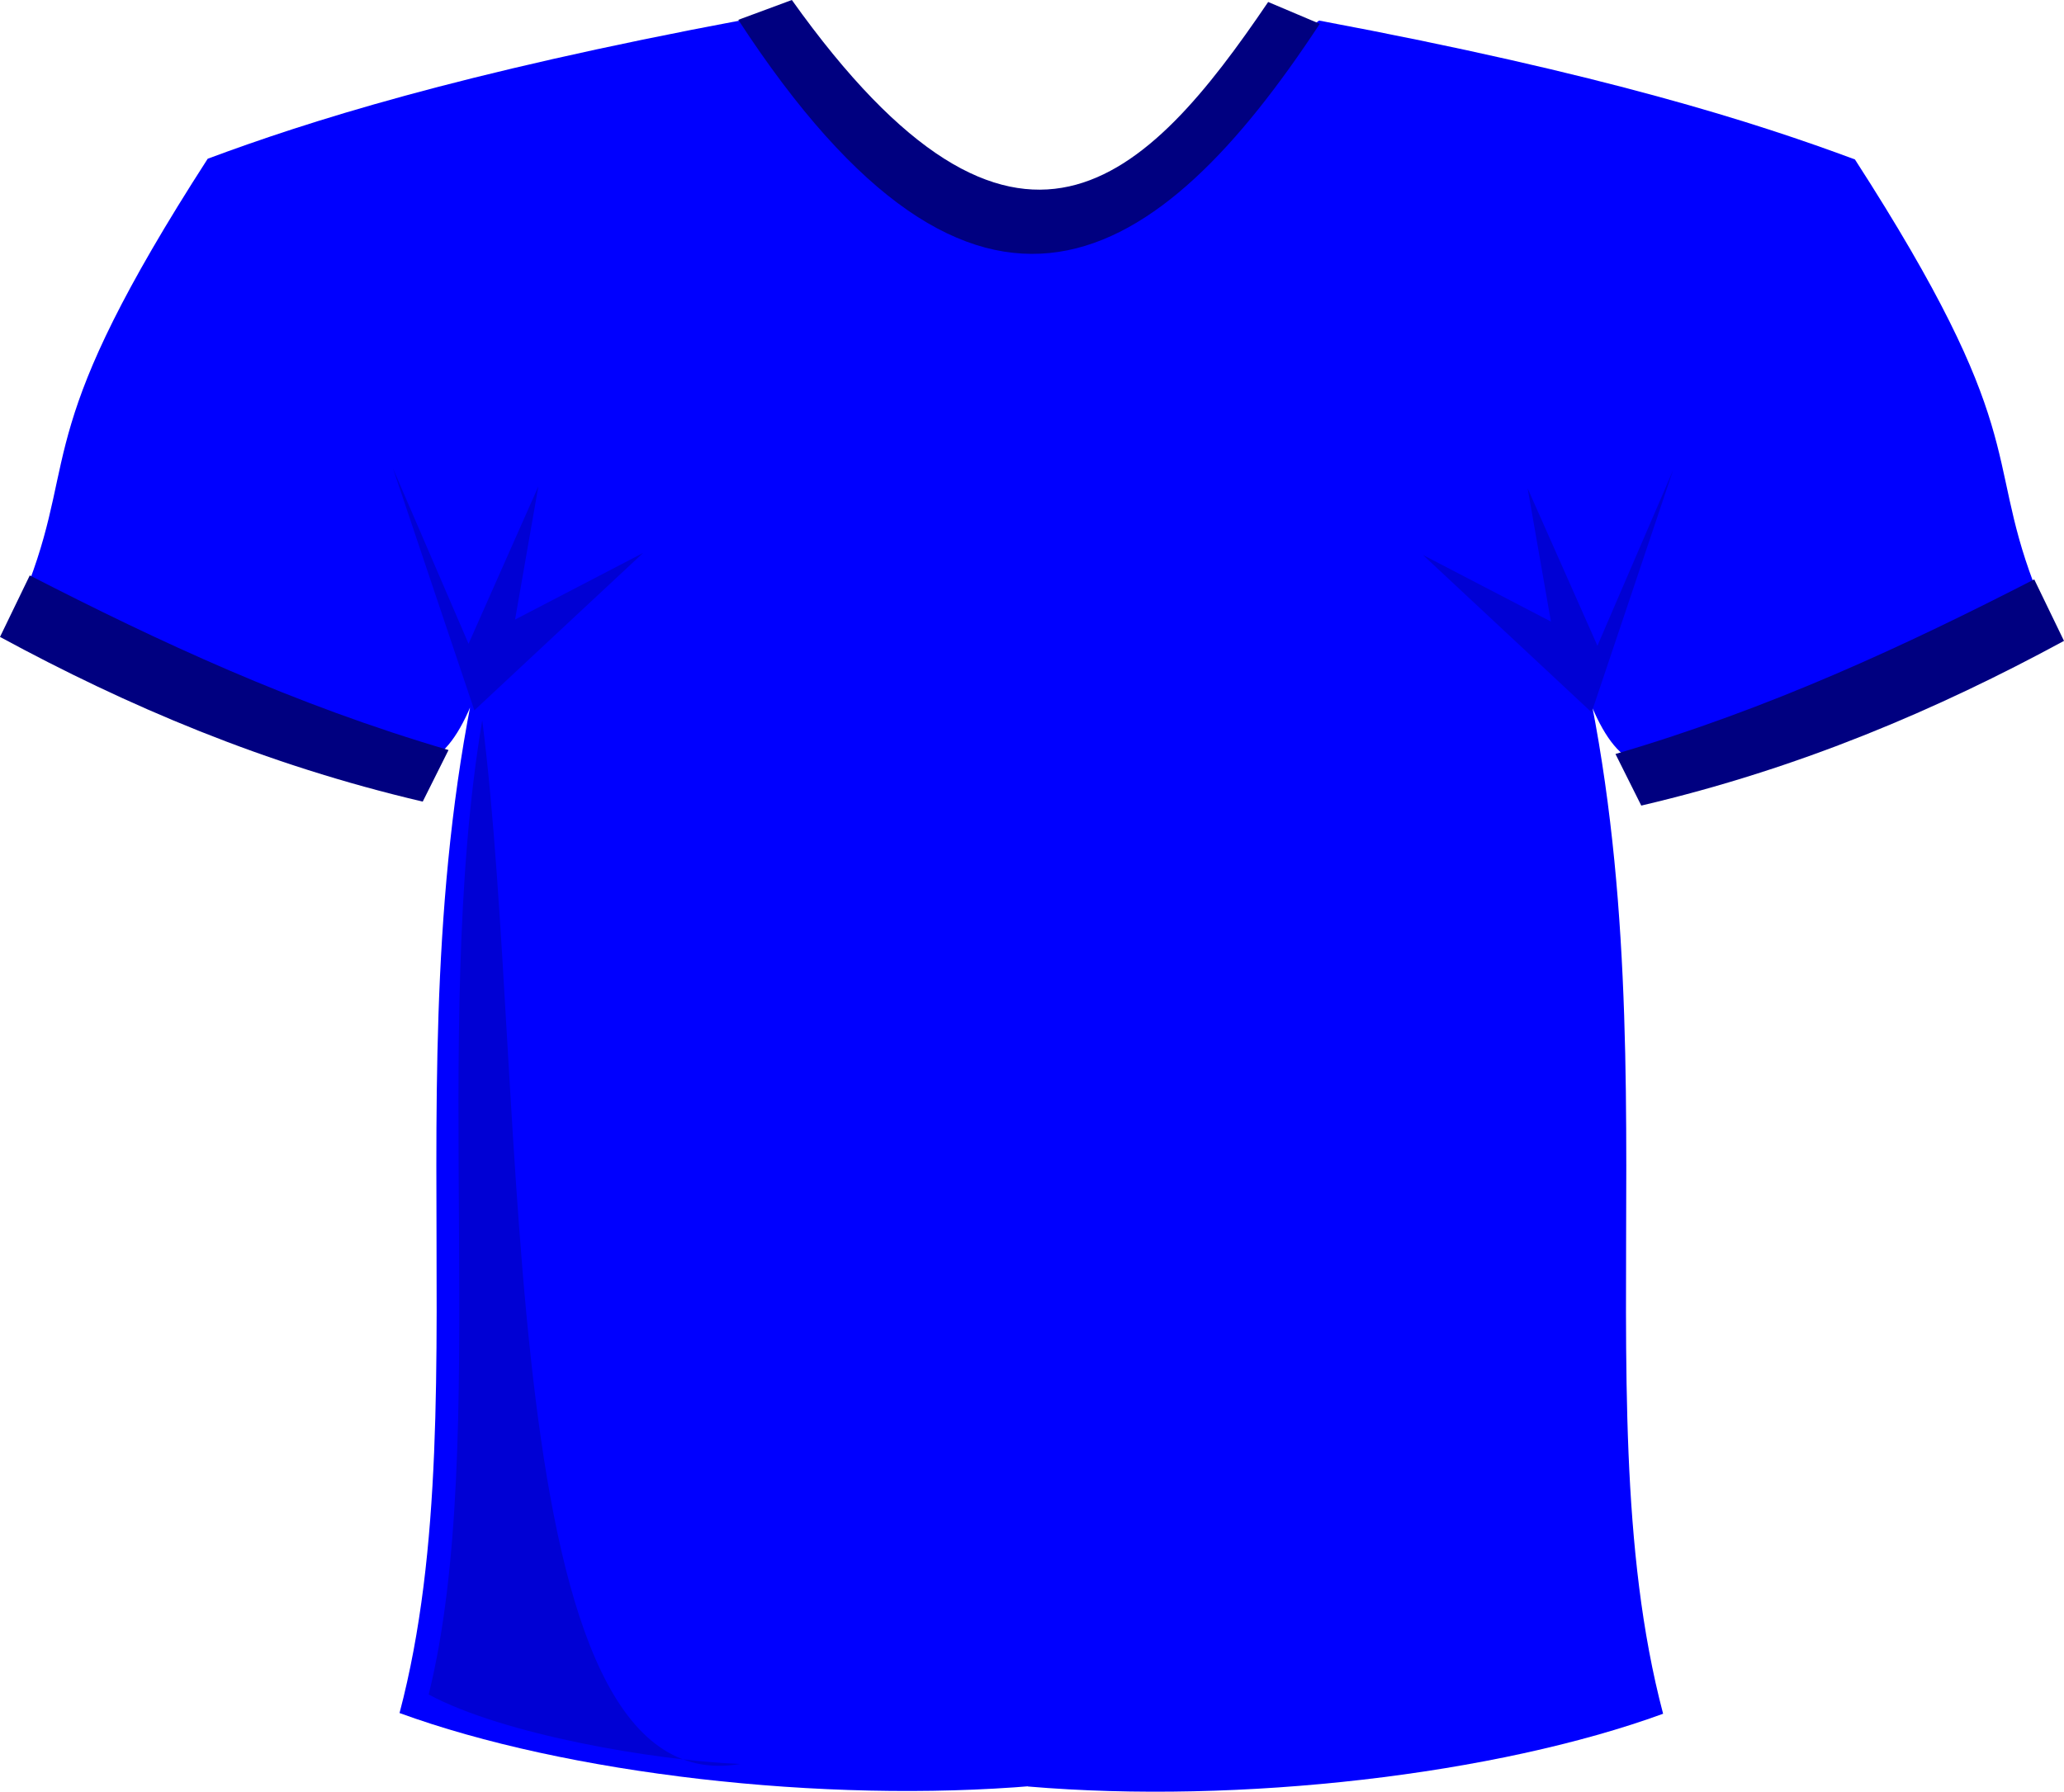
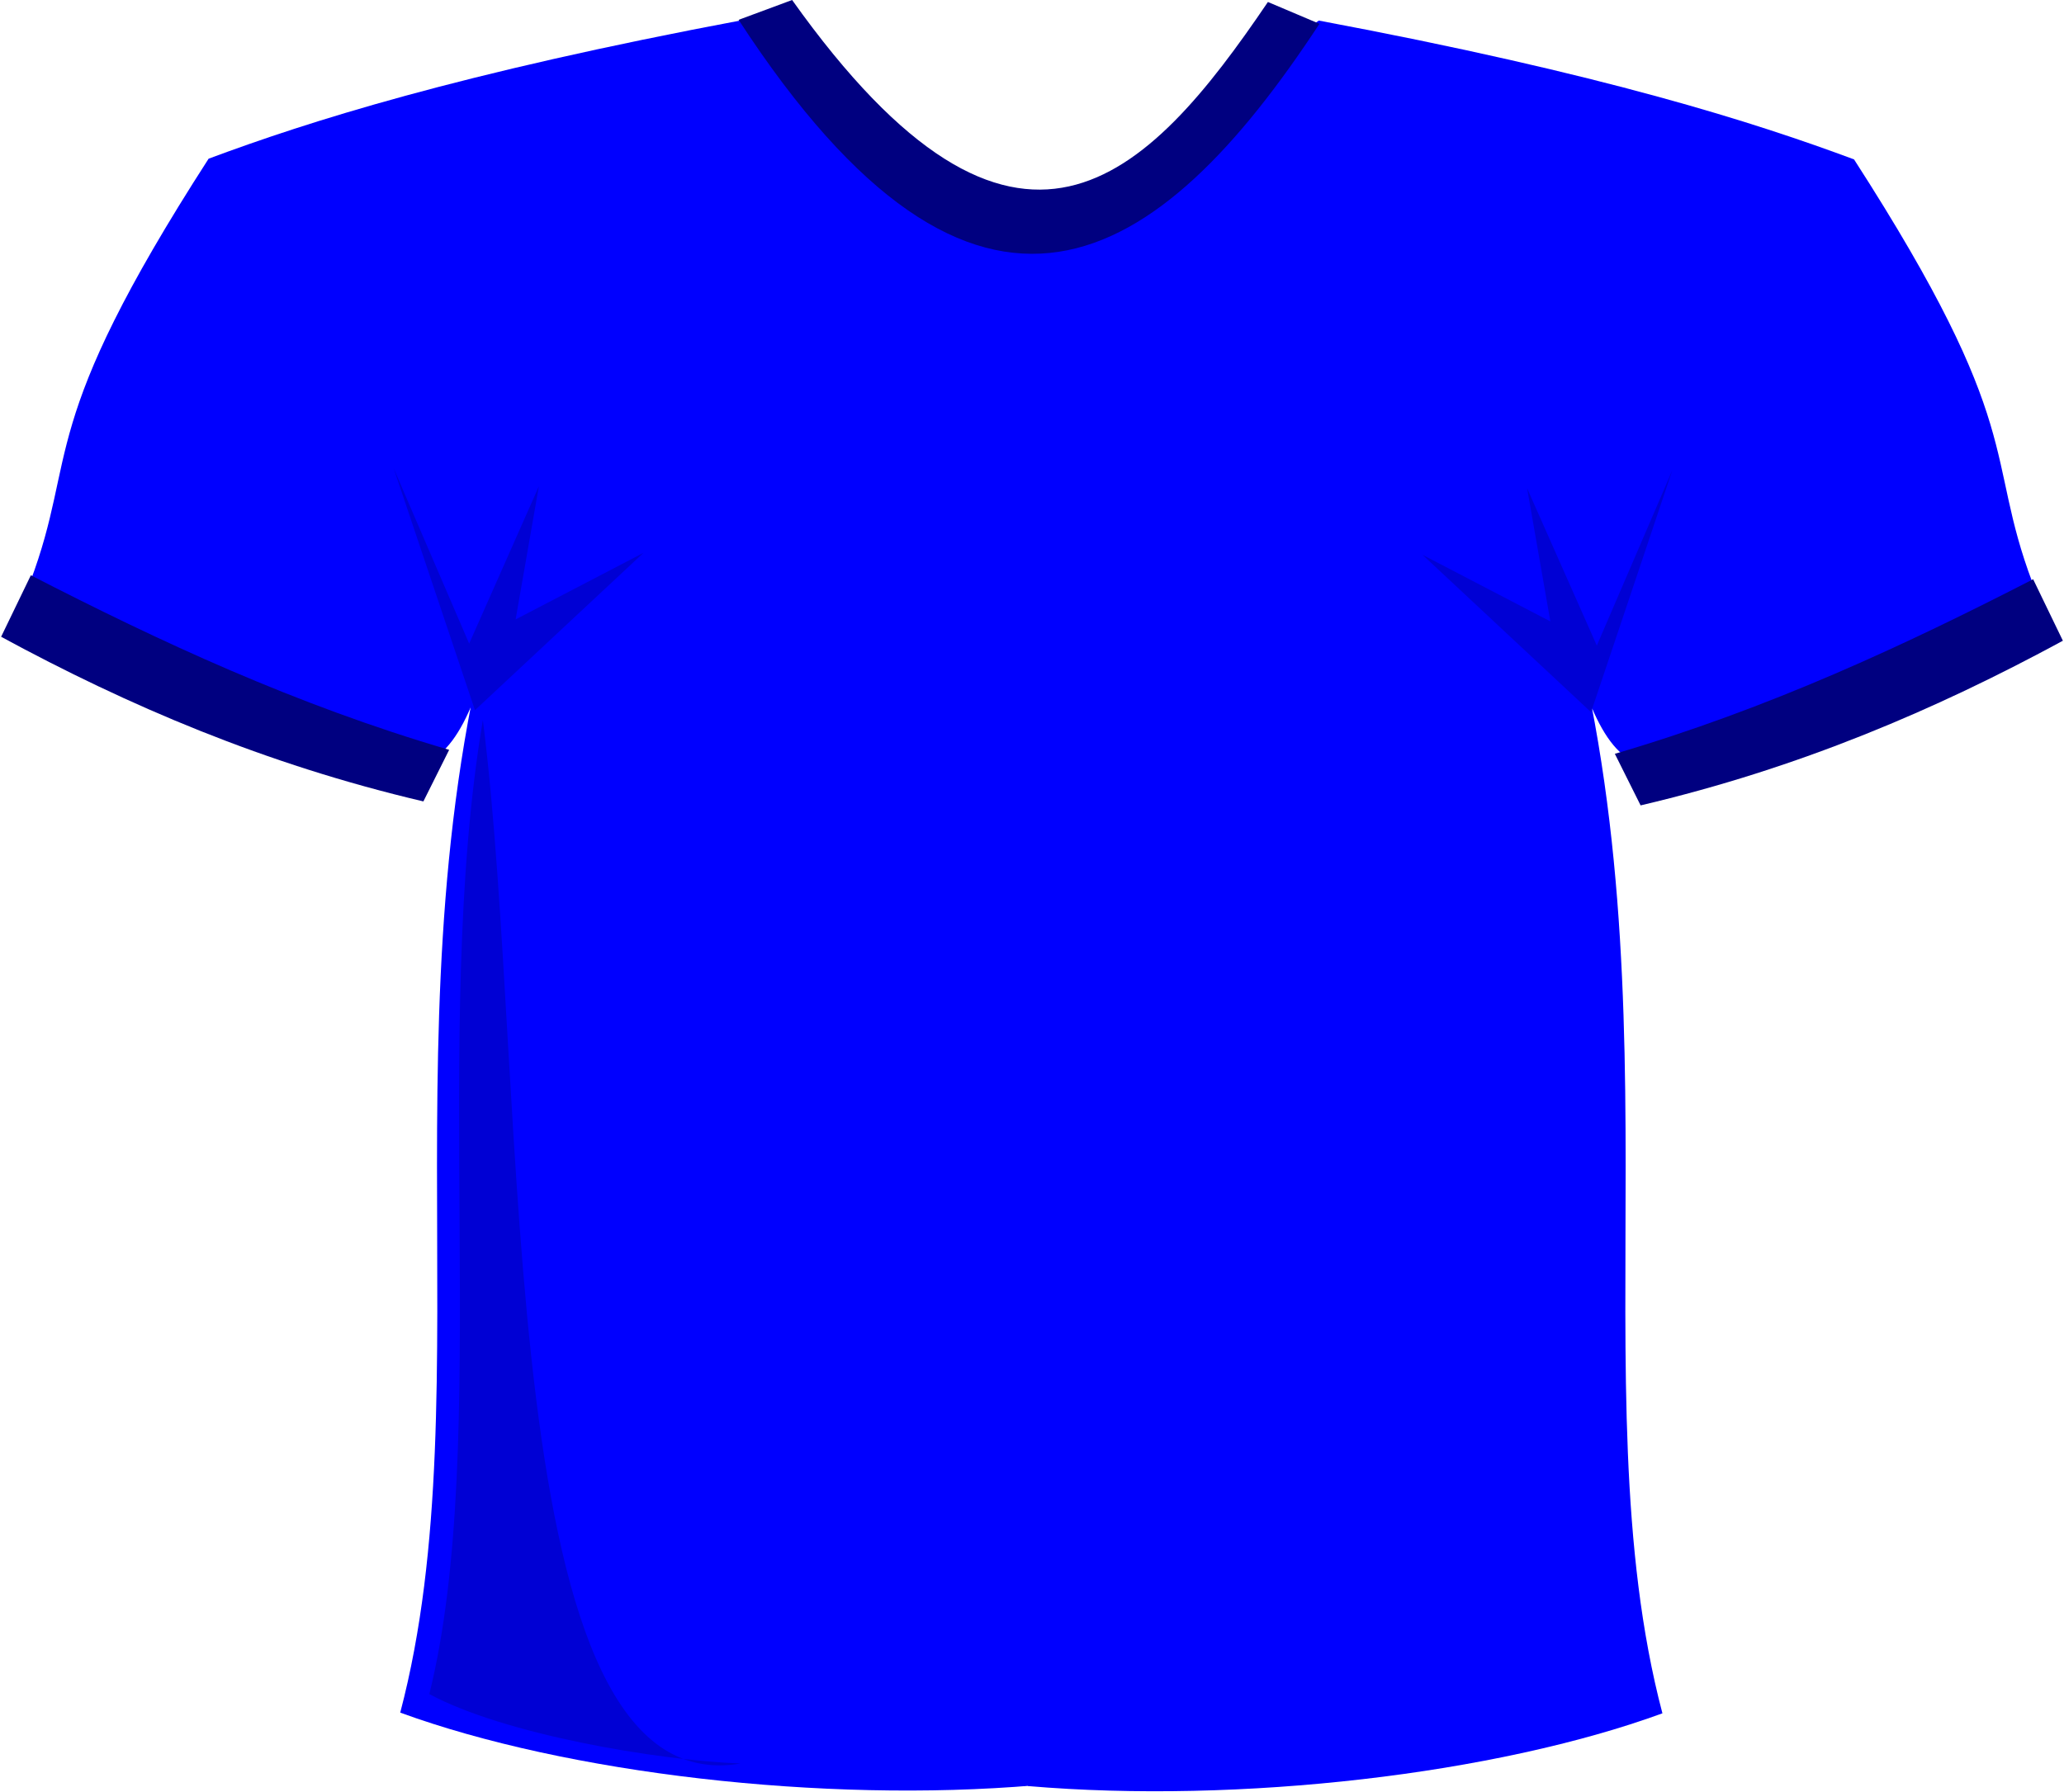
- <svg xmlns="http://www.w3.org/2000/svg" id="svg4955" style="enable-background:new" viewBox="0 0 520 451.49" version="1.1">
-   <g id="layer1" transform="translate(-111,-135)">
-     <g id="g5551">
-       <path id="path4965" style="fill:#0000ff" d="m298.33 140c-72.149 13.529-110.22 25.777-135 35-43.843 68.004-32.755 74.211-45 106.67 24.863 30.413 65.899 33.872 103.33 43.333 8.764-7.165 13.973-28.551 18.333-53.333-34.81 107.95-6.569 212.5-28.333 295 41.916 15.307 106.56 22.88 160 18.333v-388.33c-47.69-10.7-45.5-38.02-73.33-56.67z" />
-       <path id="path4965-9" style="fill:#0000ff" d="m443.33 140.18c72.149 13.529 110.22 25.777 135 35 43.843 68.004 32.755 74.211 45 106.67-24.863 30.413-65.899 33.872-103.33 43.333-8.764-7.165-13.973-28.551-18.333-53.333 34.81 107.95 6.569 212.5 28.333 295-41.916 15.307-106.56 22.88-160 18.333v-388.33c47.692-10.701 45.509-38.019 73.333-56.667z" />
-       <path id="path5499" style="fill:#000080" d="m118.5 280c32.404 16.643 66.565 32.582 105.5 44l-6.5 13c-39.96-9.37-74.51-24.16-106.5-41.5l7.5-15.5z" />
-       <path id="path5499-2" style="fill:#000080" d="m623.5 281c-32.404 16.643-66.565 32.582-105.5 44l6.5 13c39.965-9.369 74.511-24.155 106.5-41.5l-7.5-15.5z" />
-       <path id="path5523" style="fill:#000080" d="m297 140 13.5-5c56.728 79.624 89.503 45.471 120 0.5l13 5.5c-40.615 61.838-86.064 91.766-146.5-1z" />
-       <path id="path5525" style="fill:#0000d4" d="m230.51 314 42.49-39.65l-32.233 16.775 5.861-33.55-17.581 39.65-19.05-44.22 20.512 61z" />
-       <path id="path5525-5" style="fill:#0000d4" d="m511.99 314.5-42.49-39.65l32.233 16.775-5.861-33.55 17.581 39.65 19.05-44.22-20.512 61z" />
-       <path id="path5549" style="fill:#0000d4" d="m232.5 316.5c-13.361 78.988 2.236 182.01-13.5 245.5 18.777 10.115 57.074 16.657 78.5 17.5-62.877 10.87-52.972-168.62-65-263z" />
-     </g>
+ <svg xmlns="http://www.w3.org/2000/svg" width="1023pt" height="888pt" viewBox="0 0 1023 888" version="1.1">
+   <g id="surface1">
+     <path style=" stroke:none;fill-rule:nonzero;fill:rgb(0%,0%,100%);fill-opacity:1;" d="M 368.691 9.836 C 226.906 36.441 152.09 60.531 103.395 78.672 C 17.234 212.426 39.023 224.633 14.961 288.473 C 63.82 348.289 144.461 355.094 218.02 373.703 C 235.246 359.609 245.48 317.547 254.047 268.805 C 185.641 481.125 241.141 686.754 198.371 849.02 C 280.742 879.125 407.777 894.02 512.797 885.074 L 512.797 121.301 C 419.078 100.254 423.383 46.52 368.691 9.84 Z M 368.691 9.836 " />
+     <path style=" stroke:none;fill-rule:nonzero;fill:rgb(0%,0%,100%);fill-opacity:1;" d="M 653.641 10.188 C 795.426 36.797 870.242 60.887 918.938 79.027 C 1005.098 212.777 983.309 224.988 1007.371 288.828 C 958.512 348.645 877.867 355.449 804.312 374.055 C 787.086 359.965 776.852 317.902 768.285 269.16 C 836.691 481.477 781.191 687.109 823.961 849.371 C 741.59 879.477 614.555 894.371 509.535 885.43 L 509.535 121.652 C 603.258 100.605 598.969 46.879 653.648 10.199 Z M 653.641 10.188 " />
+     <path style=" stroke:none;fill-rule:nonzero;fill:rgb(0%,0%,50.196%);fill-opacity:1;" d="M 15.293 285.188 C 78.973 317.922 146.105 349.273 222.621 371.73 L 209.848 397.297 C 131.316 378.867 63.422 349.781 0.555 315.676 Z M 15.293 285.188 " />
+     <path style=" stroke:none;fill-rule:nonzero;fill:rgb(0%,0%,50.196%);fill-opacity:1;" d="M 1007.707 287.156 C 944.027 319.891 876.895 351.238 800.379 373.695 L 813.152 399.266 C 891.691 380.84 959.582 351.758 1022.445 317.641 Z M 1007.707 287.156 " />
+     <path style=" stroke:none;fill-rule:nonzero;fill:rgb(0%,0%,50.196%);fill-opacity:1;" d="M 366.078 9.836 L 392.605 0 C 504.086 156.605 568.496 89.434 628.43 0.984 L 653.977 11.801 C 574.16 133.426 484.844 192.289 366.078 9.836 Z M 366.078 9.836 " />
+     <path style=" stroke:none;fill-rule:nonzero;fill:rgb(0%,0%,83.137%);fill-opacity:1;" d="M 235.414 352.062 L 318.914 274.078 L 255.57 307.07 L 267.086 241.082 L 232.535 319.066 L 195.102 232.094 L 235.41 352.07 Z M 235.414 352.062 " />
+     <path style=" stroke:none;fill-rule:nonzero;fill:rgb(0%,0%,83.137%);fill-opacity:1;" d="M 788.57 353.043 L 705.07 275.059 L 768.414 308.055 L 756.895 242.066 L 791.445 320.051 L 828.883 233.078 L 788.574 353.055 Z M 788.57 353.043 " />
+     <path style=" stroke:none;fill-rule:nonzero;fill:rgb(0%,0%,83.137%);fill-opacity:1;" d="M 239.324 356.977 C 213.066 512.332 243.719 714.961 212.793 839.832 C 249.695 859.727 324.953 872.594 367.059 874.25 C 243.496 895.633 262.961 542.605 239.324 356.977 Z M 239.324 356.977 " />
  </g>
</svg>
